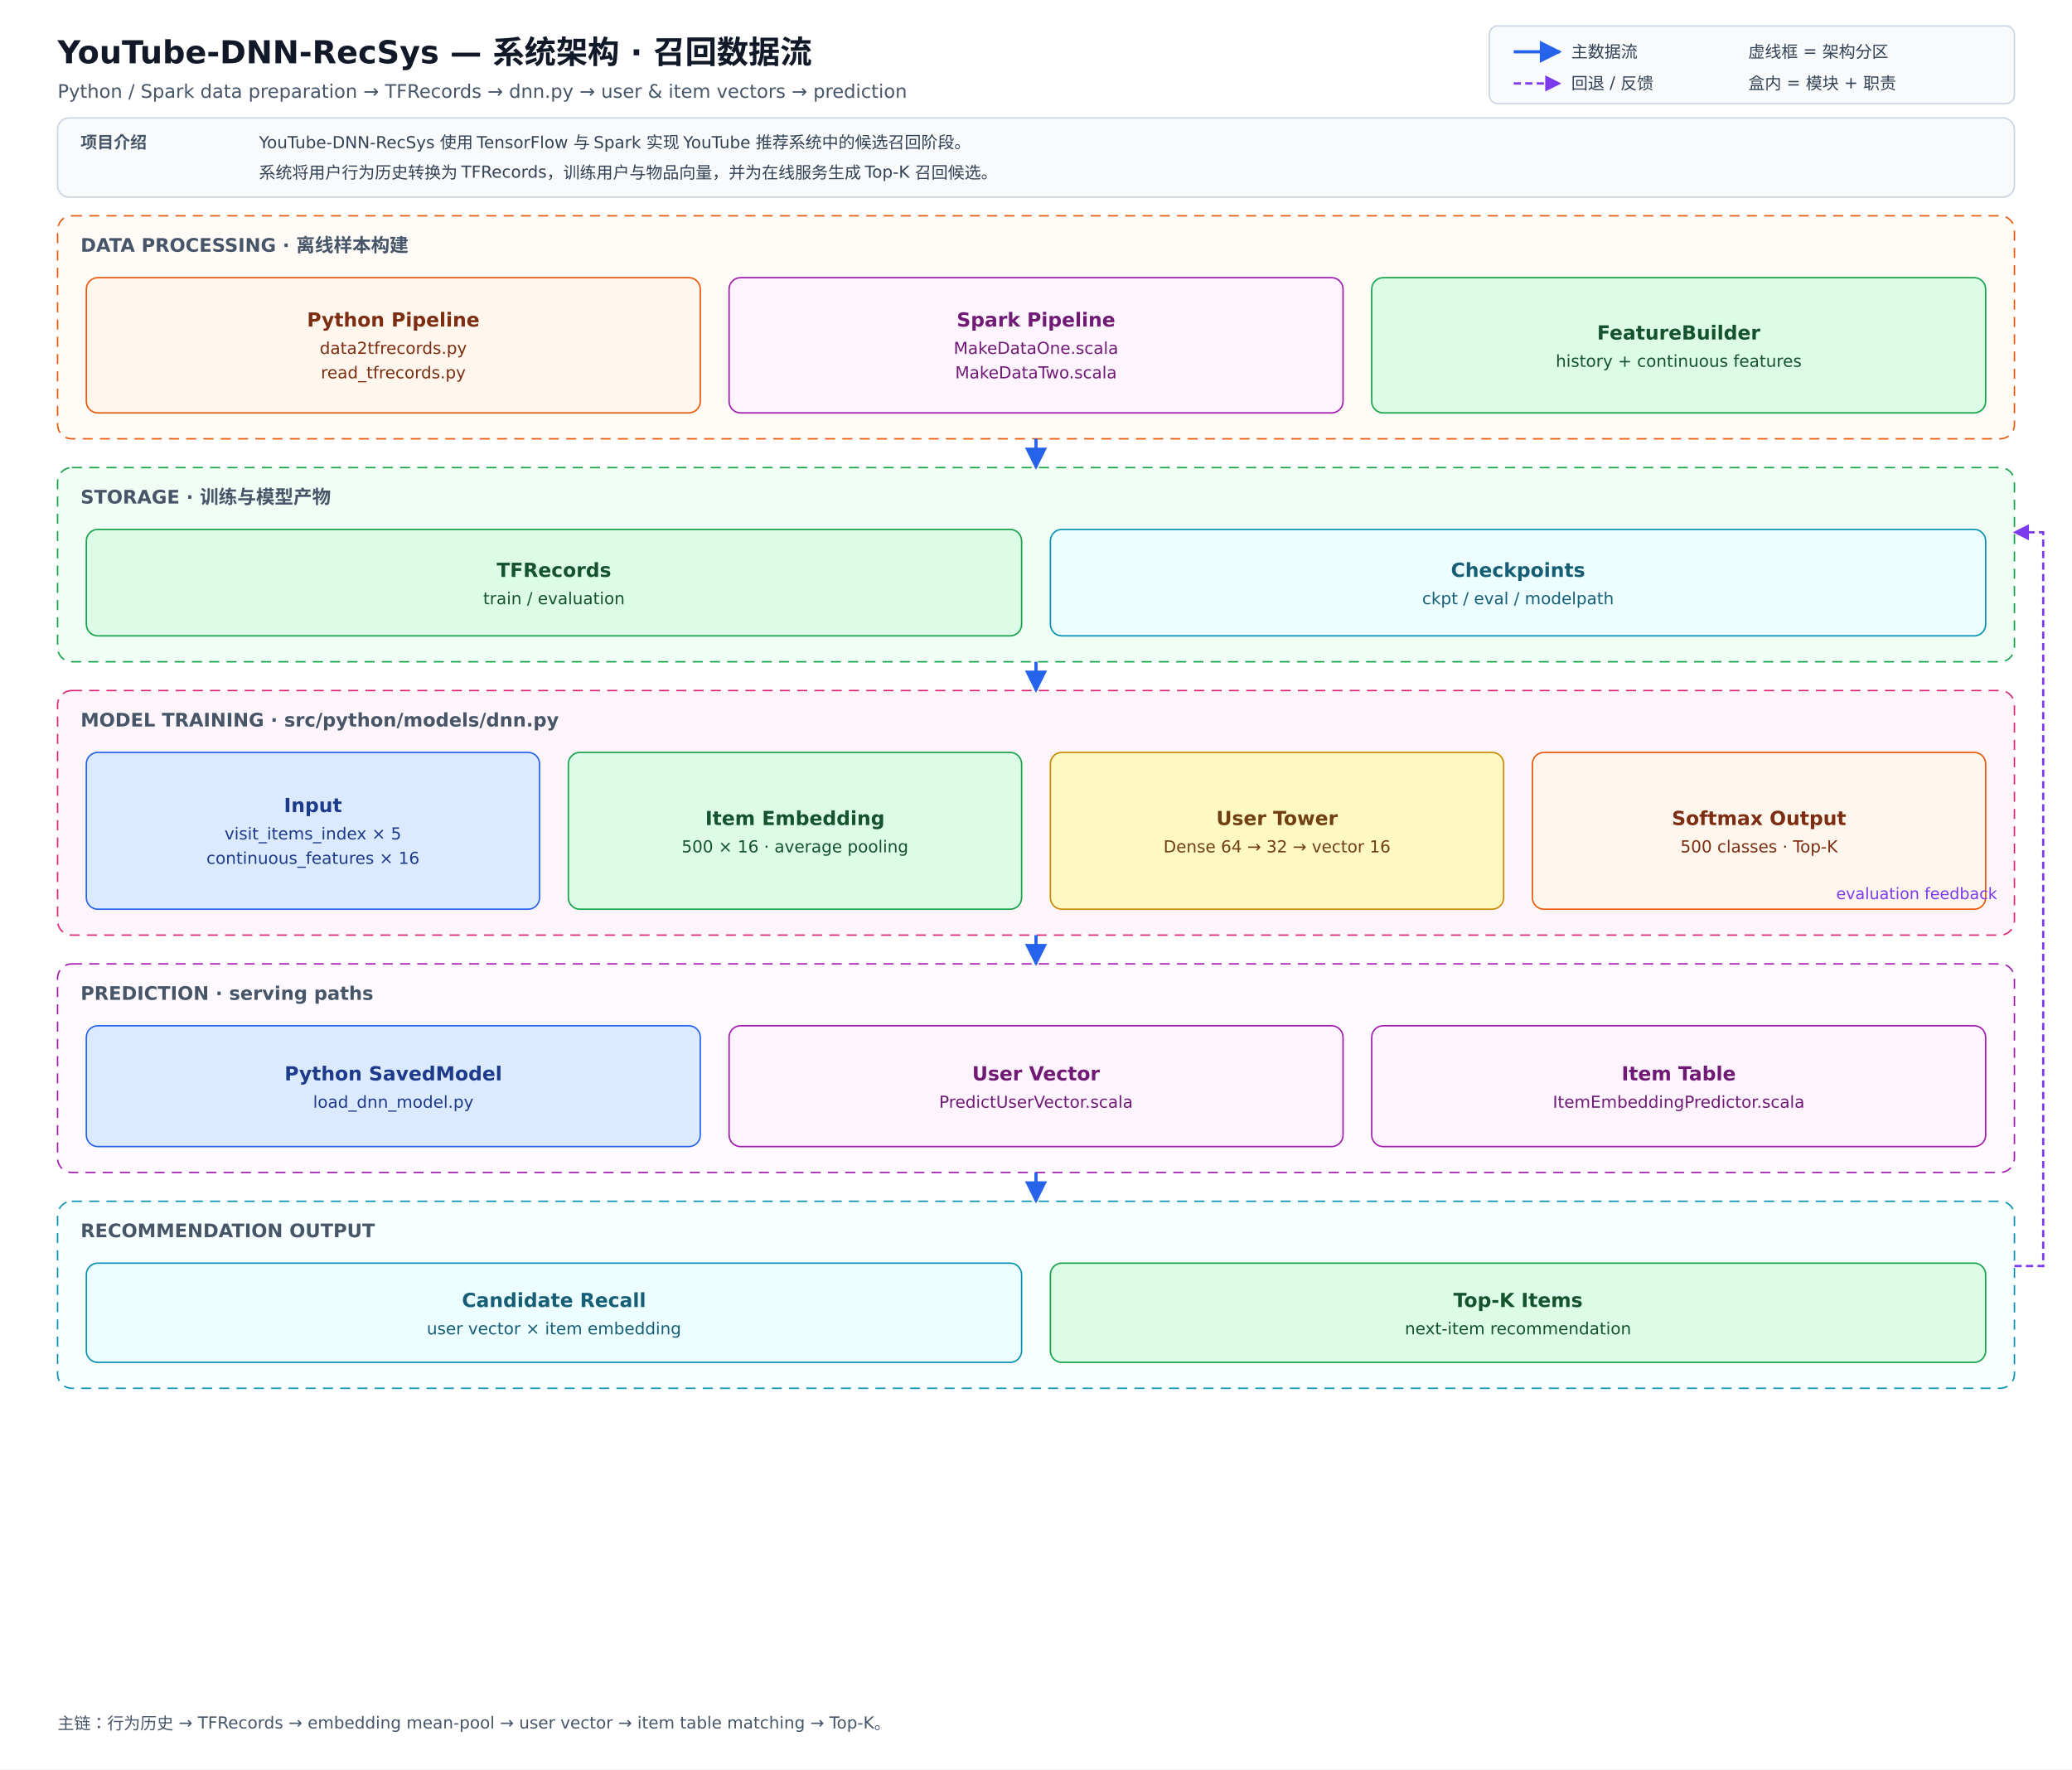
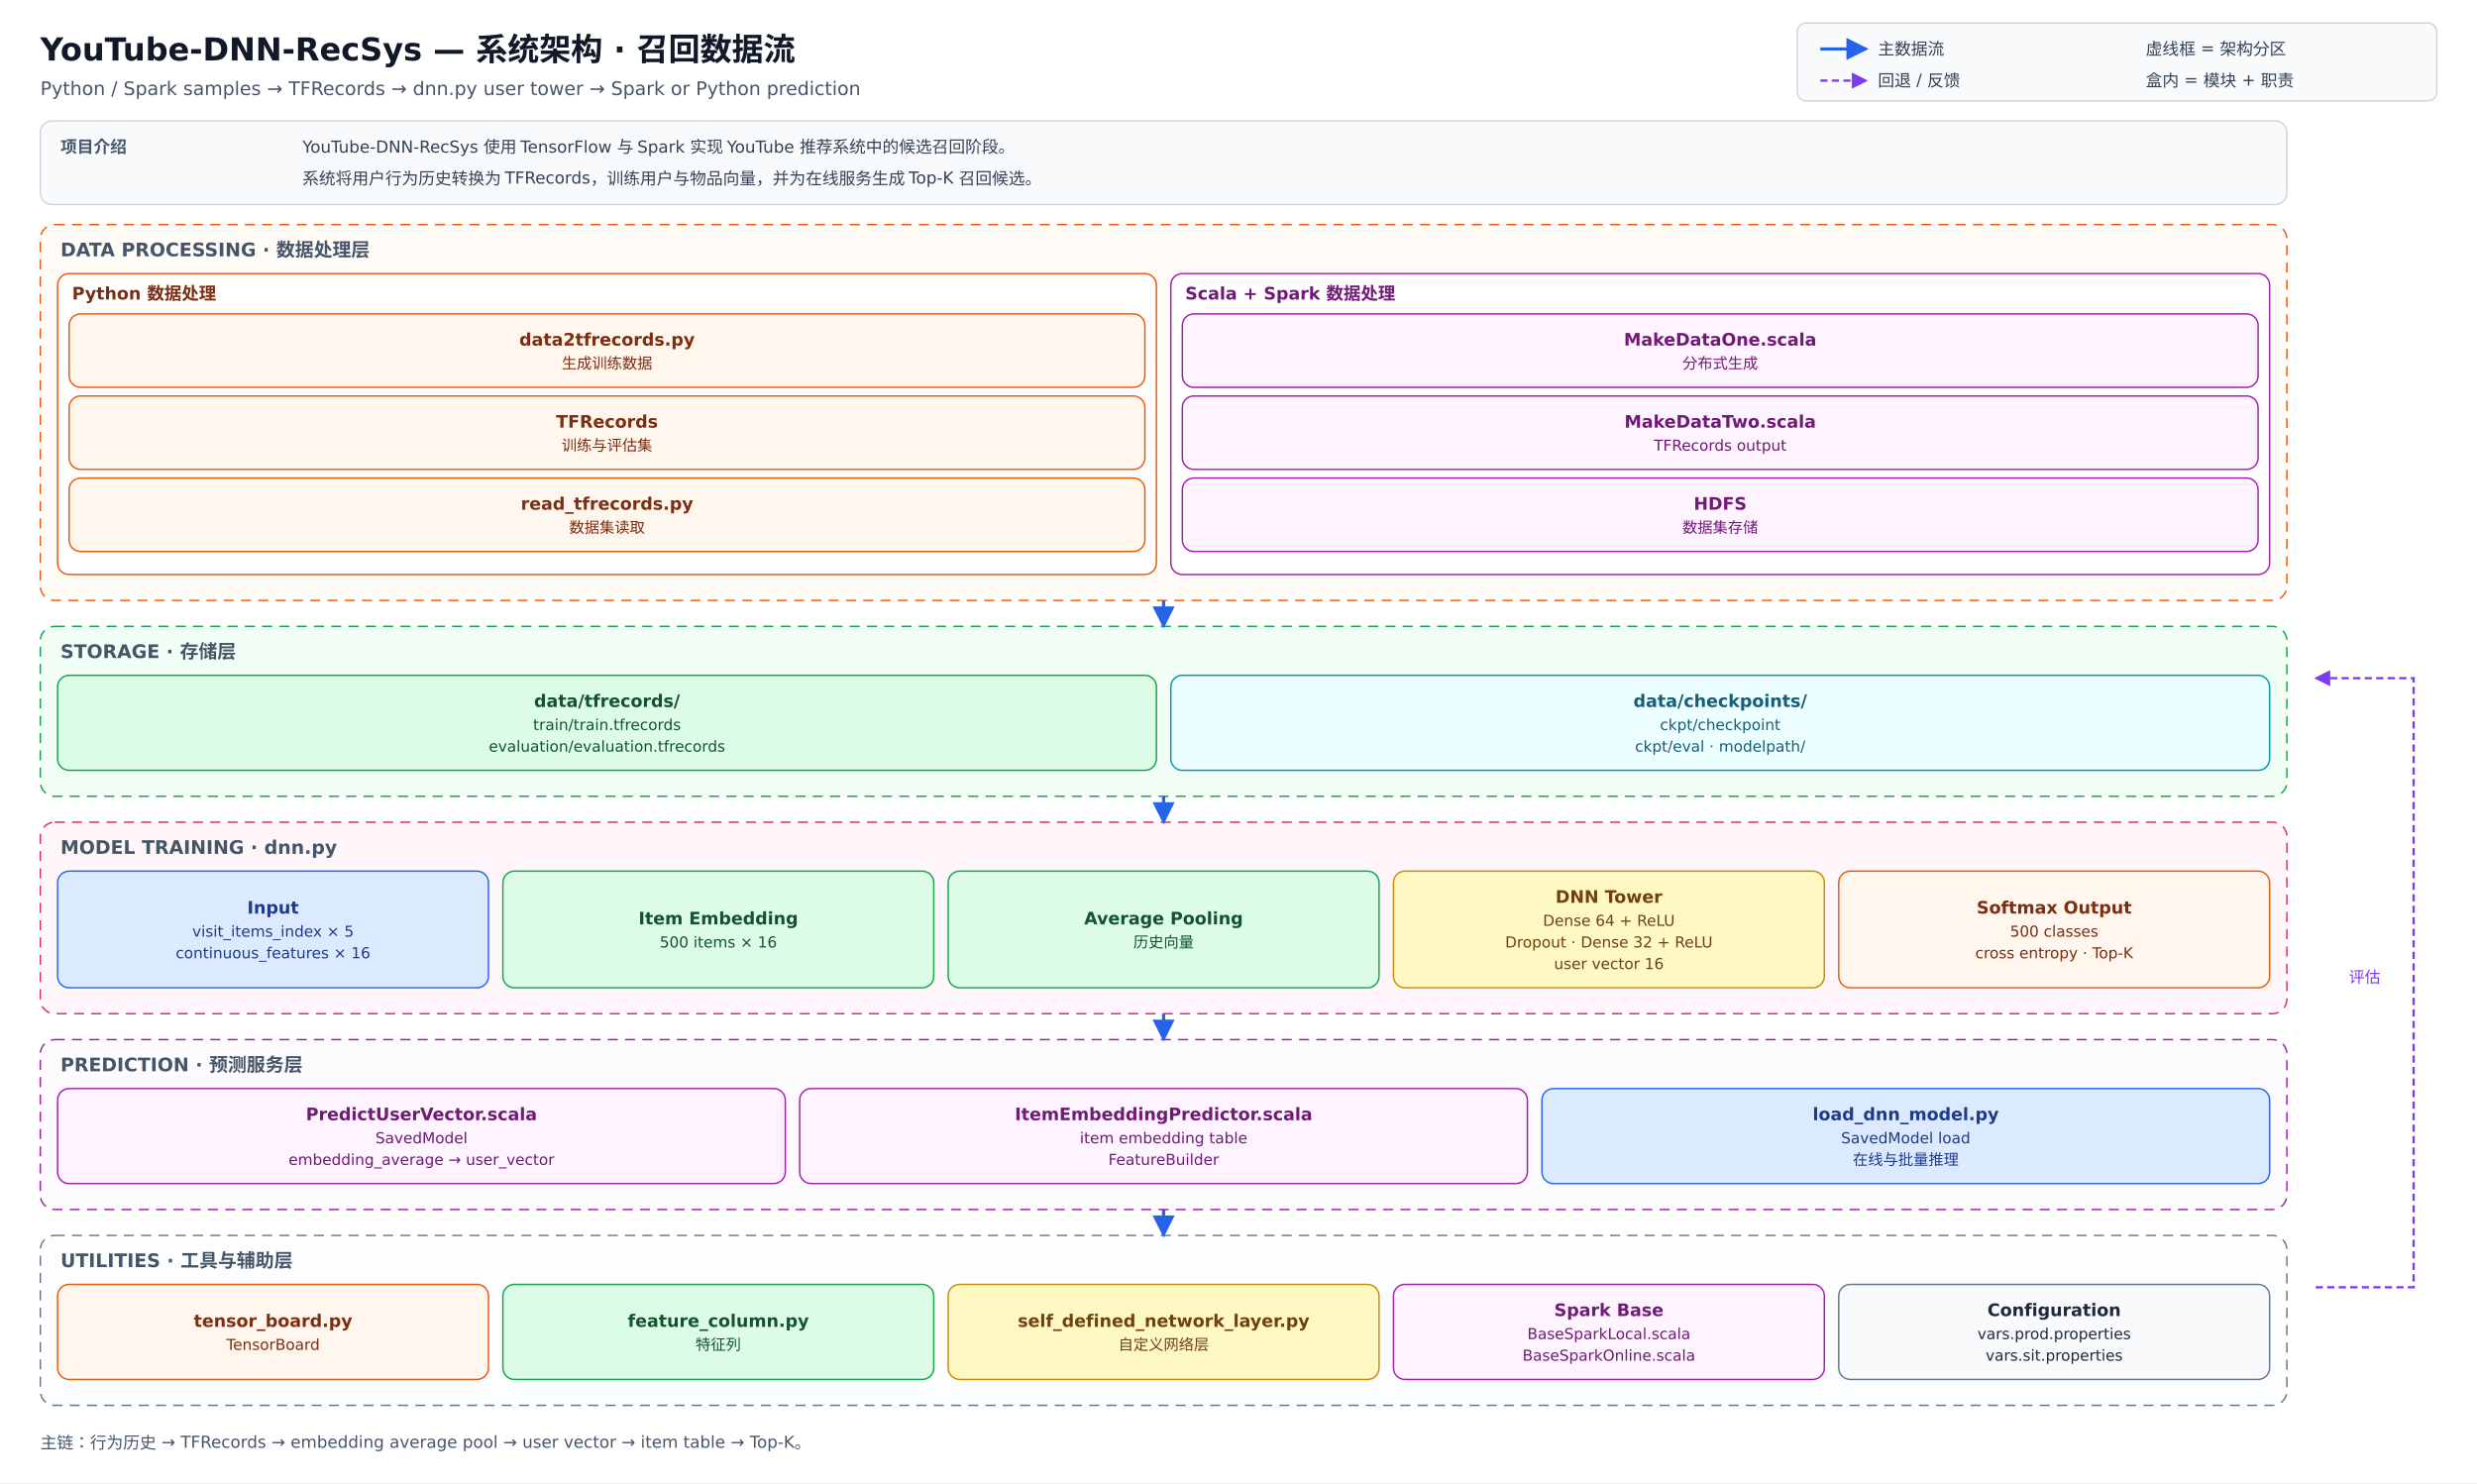
- <svg xmlns="http://www.w3.org/2000/svg" viewBox="0 0 1440 1230" font-family="WenQuanYi Micro Hei, DejaVu Sans, sans-serif">
+ <svg xmlns="http://www.w3.org/2000/svg" viewBox="0 0 1720 1030" font-family="WenQuanYi Micro Hei, DejaVu Sans, sans-serif">
  <defs>
    <marker id="arr" viewBox="0 0 10 10" refX="9" refY="5" markerWidth="7" markerHeight="7" orient="auto">
      <path d="M0,0 L10,5 L0,10 z" fill="#2563eb" />
    </marker>
    <marker id="arrP" viewBox="0 0 10 10" refX="9" refY="5" markerWidth="7" markerHeight="7" orient="auto">
      <path d="M0,0 L10,5 L0,10 z" fill="#7c3aed" />
    </marker>
  </defs>
-   <rect x="0" y="0" width="1440" height="1230" fill="#ffffff" />
-   <text x="40" y="44" font-size="22" fill="#111827" font-weight="700" text-anchor="start">YouTube-DNN-RecSys — 系统架构 · 召回数据流</text>
-   <text x="40" y="68" font-size="13" fill="#475569" font-weight="400" text-anchor="start">Python / Spark data preparation → TFRecords → dnn.py → user &amp; item vectors → prediction</text>
-   <rect x="1035" y="18" width="365" height="54" rx="6" fill="#f8fafc" stroke="#cbd5e1" />
-   <line x1="1052" y1="36" x2="1084" y2="36" stroke="#2563eb" stroke-width="2.2" marker-end="url(#arr)" />
-   <text x="1092" y="40" font-size="11.5" fill="#334155" font-weight="400" text-anchor="start">主数据流</text>
-   <line x1="1052" y1="58" x2="1084" y2="58" stroke="#7c3aed" stroke-width="1.6" stroke-dasharray="5,3" marker-end="url(#arrP)" />
-   <text x="1092" y="62" font-size="11.5" fill="#334155" font-weight="400" text-anchor="start">回退 / 反馈</text>
-   <text x="1215" y="40" font-size="11.5" fill="#334155" font-weight="400" text-anchor="start">虚线框 = 架构分区</text>
-   <text x="1215" y="62" font-size="11.5" fill="#334155" font-weight="400" text-anchor="start">盒内 = 模块 + 职责</text>
-   <rect x="40" y="82" width="1360" height="55" rx="8" fill="#f8fafc" stroke="#cbd5e1" />
-   <text x="56" y="103" font-size="11.5" fill="#475569" font-weight="700" text-anchor="start">项目介绍</text>
-   <text x="180" y="103" font-size="11.5" fill="#334155" font-weight="400" text-anchor="start">YouTube-DNN-RecSys 使用 TensorFlow 与 Spark 实现 YouTube 推荐系统中的候选召回阶段。</text>
-   <text x="180" y="124" font-size="11.5" fill="#334155" font-weight="400" text-anchor="start">系统将用户行为历史转换为 TFRecords，训练用户与物品向量，并为在线服务生成 Top-K 召回候选。</text>
-   <rect x="40" y="150" width="1360" height="155" rx="10" fill="#fff7ed" fill-opacity="0.42" stroke="#ea580c" stroke-dasharray="7,5" />
-   <text x="56" y="175" font-size="13" fill="#475569" font-weight="700" text-anchor="start">DATA PROCESSING · 离线样本构建</text>
-   <rect x="60.0" y="193" width="426.7" height="94" rx="8" fill="#fff7ed" stroke="#ea580c" />
-   <text x="273.333" y="227.0" font-size="13.5" fill="#7c2d12" font-weight="700" text-anchor="middle">Python Pipeline</text>
-   <text x="273.333" y="246.0" font-size="11.5" fill="#7c2d12" font-weight="400" text-anchor="middle">data2tfrecords.py</text>
-   <text x="273.333" y="263.0" font-size="11.5" fill="#7c2d12" font-weight="400" text-anchor="middle">read_tfrecords.py</text>
-   <rect x="506.7" y="193" width="426.7" height="94" rx="8" fill="#fdf4ff" stroke="#a21caf" />
-   <text x="720.0" y="227.0" font-size="13.5" fill="#701a75" font-weight="700" text-anchor="middle">Spark Pipeline</text>
-   <text x="720.0" y="246.0" font-size="11.5" fill="#701a75" font-weight="400" text-anchor="middle">MakeDataOne.scala</text>
-   <text x="720.0" y="263.0" font-size="11.5" fill="#701a75" font-weight="400" text-anchor="middle">MakeDataTwo.scala</text>
-   <rect x="953.3" y="193" width="426.7" height="94" rx="8" fill="#dcfce7" stroke="#16a34a" />
-   <text x="1166.667" y="236.0" font-size="13.5" fill="#14532d" font-weight="700" text-anchor="middle">FeatureBuilder</text>
-   <text x="1166.667" y="255.0" font-size="11.5" fill="#14532d" font-weight="400" text-anchor="middle">history + continuous features</text>
-   <rect x="40" y="325" width="1360" height="135" rx="10" fill="#dcfce7" fill-opacity="0.42" stroke="#16a34a" stroke-dasharray="7,5" />
-   <text x="56" y="350" font-size="13" fill="#475569" font-weight="700" text-anchor="start">STORAGE · 训练与模型产物</text>
-   <rect x="60.0" y="368" width="650.0" height="74" rx="8" fill="#dcfce7" stroke="#16a34a" />
-   <text x="385.0" y="401.0" font-size="13.5" fill="#14532d" font-weight="700" text-anchor="middle">TFRecords</text>
-   <text x="385.0" y="420.0" font-size="11.5" fill="#14532d" font-weight="400" text-anchor="middle">train / evaluation</text>
-   <rect x="730.0" y="368" width="650.0" height="74" rx="8" fill="#ecfeff" stroke="#0891b2" />
-   <text x="1055.0" y="401.0" font-size="13.5" fill="#155e75" font-weight="700" text-anchor="middle">Checkpoints</text>
-   <text x="1055.0" y="420.0" font-size="11.5" fill="#155e75" font-weight="400" text-anchor="middle">ckpt / eval / modelpath</text>
-   <rect x="40" y="480" width="1360" height="170" rx="10" fill="#fce7f3" fill-opacity="0.42" stroke="#db2777" stroke-dasharray="7,5" />
-   <text x="56" y="505" font-size="13" fill="#475569" font-weight="700" text-anchor="start">MODEL TRAINING · src/python/models/dnn.py</text>
-   <rect x="60.0" y="523" width="315.0" height="109" rx="8" fill="#dbeafe" stroke="#2563eb" />
-   <text x="217.5" y="564.5" font-size="13.5" fill="#1e3a8a" font-weight="700" text-anchor="middle">Input</text>
-   <text x="217.5" y="583.5" font-size="11.5" fill="#1e3a8a" font-weight="400" text-anchor="middle">visit_items_index × 5</text>
-   <text x="217.5" y="600.5" font-size="11.5" fill="#1e3a8a" font-weight="400" text-anchor="middle">continuous_features × 16</text>
-   <rect x="395.0" y="523" width="315.0" height="109" rx="8" fill="#dcfce7" stroke="#16a34a" />
-   <text x="552.5" y="573.5" font-size="13.5" fill="#14532d" font-weight="700" text-anchor="middle">Item Embedding</text>
-   <text x="552.5" y="592.5" font-size="11.5" fill="#14532d" font-weight="400" text-anchor="middle">500 × 16 · average pooling</text>
-   <rect x="730.0" y="523" width="315.0" height="109" rx="8" fill="#fef9c3" stroke="#ca8a04" />
-   <text x="887.5" y="573.5" font-size="13.5" fill="#713f12" font-weight="700" text-anchor="middle">User Tower</text>
-   <text x="887.5" y="592.5" font-size="11.5" fill="#713f12" font-weight="400" text-anchor="middle">Dense 64 → 32 → vector 16</text>
-   <rect x="1065.0" y="523" width="315.0" height="109" rx="8" fill="#fff7ed" stroke="#ea580c" />
-   <text x="1222.5" y="573.5" font-size="13.5" fill="#7c2d12" font-weight="700" text-anchor="middle">Softmax Output</text>
-   <text x="1222.5" y="592.5" font-size="11.5" fill="#7c2d12" font-weight="400" text-anchor="middle">500 classes · Top-K</text>
-   <rect x="40" y="670" width="1360" height="145" rx="10" fill="#fdf4ff" fill-opacity="0.42" stroke="#a21caf" stroke-dasharray="7,5" />
-   <text x="56" y="695" font-size="13" fill="#475569" font-weight="700" text-anchor="start">PREDICTION · serving paths</text>
-   <rect x="60.0" y="713" width="426.7" height="84" rx="8" fill="#dbeafe" stroke="#2563eb" />
-   <text x="273.333" y="751.0" font-size="13.5" fill="#1e3a8a" font-weight="700" text-anchor="middle">Python SavedModel</text>
-   <text x="273.333" y="770.0" font-size="11.5" fill="#1e3a8a" font-weight="400" text-anchor="middle">load_dnn_model.py</text>
-   <rect x="506.7" y="713" width="426.7" height="84" rx="8" fill="#fdf4ff" stroke="#a21caf" />
-   <text x="720.0" y="751.0" font-size="13.5" fill="#701a75" font-weight="700" text-anchor="middle">User Vector</text>
-   <text x="720.0" y="770.0" font-size="11.5" fill="#701a75" font-weight="400" text-anchor="middle">PredictUserVector.scala</text>
-   <rect x="953.3" y="713" width="426.7" height="84" rx="8" fill="#fdf4ff" stroke="#a21caf" />
-   <text x="1166.667" y="751.0" font-size="13.5" fill="#701a75" font-weight="700" text-anchor="middle">Item Table</text>
-   <text x="1166.667" y="770.0" font-size="11.5" fill="#701a75" font-weight="400" text-anchor="middle">ItemEmbeddingPredictor.scala</text>
-   <rect x="40" y="835" width="1360" height="130" rx="10" fill="#ecfeff" fill-opacity="0.42" stroke="#0891b2" stroke-dasharray="7,5" />
-   <text x="56" y="860" font-size="13" fill="#475569" font-weight="700" text-anchor="start">RECOMMENDATION OUTPUT</text>
-   <rect x="60.0" y="878" width="650.0" height="69" rx="8" fill="#ecfeff" stroke="#0891b2" />
-   <text x="385.0" y="908.5" font-size="13.5" fill="#155e75" font-weight="700" text-anchor="middle">Candidate Recall</text>
-   <text x="385.0" y="927.5" font-size="11.5" fill="#155e75" font-weight="400" text-anchor="middle">user vector × item embedding</text>
-   <rect x="730.0" y="878" width="650.0" height="69" rx="8" fill="#dcfce7" stroke="#16a34a" />
-   <text x="1055.0" y="908.5" font-size="13.5" fill="#14532d" font-weight="700" text-anchor="middle">Top-K Items</text>
-   <text x="1055.0" y="927.5" font-size="11.5" fill="#14532d" font-weight="400" text-anchor="middle">next-item recommendation</text>
-   <line x1="720" y1="305" x2="720" y2="325" stroke="#2563eb" stroke-width="2.2" marker-end="url(#arr)" />
-   <line x1="720" y1="460" x2="720" y2="480" stroke="#2563eb" stroke-width="2.2" marker-end="url(#arr)" />
-   <line x1="720" y1="650" x2="720" y2="670" stroke="#2563eb" stroke-width="2.2" marker-end="url(#arr)" />
-   <line x1="720" y1="815" x2="720" y2="835" stroke="#2563eb" stroke-width="2.2" marker-end="url(#arr)" />
-   <path d="M 1400,880 L 1420,880 L 1420,370 L 1400,370" fill="none" stroke="#7c3aed" stroke-width="1.6" stroke-dasharray="5,3" marker-end="url(#arrP)" />
-   <text x="1388" y="625.0" font-size="11" fill="#7c3aed" font-weight="400" text-anchor="end">evaluation feedback</text>
-   <text x="40" y="1202" font-size="11.5" fill="#475569" font-weight="400" text-anchor="start">主链：行为历史 → TFRecords → embedding mean-pool → user vector → item table matching → Top-K。</text>
+   <rect x="0" y="0" width="1720" height="1030" fill="#ffffff" />
+   <text x="28" y="42" font-size="22" fill="#111827" font-weight="700" text-anchor="start">YouTube-DNN-RecSys — 系统架构 · 召回数据流</text>
+   <text x="28" y="66" font-size="13" fill="#475569" font-weight="400" text-anchor="start">Python / Spark samples → TFRecords → dnn.py user tower → Spark or Python prediction</text>
+   <rect x="1248" y="16" width="444" height="54" rx="6" fill="#f8fafc" stroke="#cbd5e1" />
+   <line x1="1264" y1="34" x2="1296" y2="34" stroke="#2563eb" stroke-width="2.2" marker-end="url(#arr)" />
+   <text x="1304" y="38" font-size="11.5" fill="#334155" font-weight="400" text-anchor="start">主数据流</text>
+   <line x1="1264" y1="56" x2="1296" y2="56" stroke="#7c3aed" stroke-width="1.6" stroke-dasharray="5,3" marker-end="url(#arrP)" />
+   <text x="1304" y="60" font-size="11.5" fill="#334155" font-weight="400" text-anchor="start">回退 / 反馈</text>
+   <text x="1490" y="38" font-size="11.5" fill="#334155" font-weight="400" text-anchor="start">虚线框 = 架构分区</text>
+   <text x="1490" y="60" font-size="11.5" fill="#334155" font-weight="400" text-anchor="start">盒内 = 模块 + 职责</text>
+   <rect x="28" y="84" width="1560" height="58" rx="8" fill="#f8fafc" stroke="#cbd5e1" />
+   <text x="42" y="106" font-size="11.5" fill="#475569" font-weight="700" text-anchor="start">项目介绍</text>
+   <text x="210" y="106" font-size="11.5" fill="#334155" font-weight="400" text-anchor="start">YouTube-DNN-RecSys 使用 TensorFlow 与 Spark 实现 YouTube 推荐系统中的候选召回阶段。</text>
+   <text x="210" y="128" font-size="11.5" fill="#334155" font-weight="400" text-anchor="start">系统将用户行为历史转换为 TFRecords，训练用户与物品向量，并为在线服务生成 Top-K 召回候选。</text>
+   <rect x="28" y="156" width="1560" height="261" rx="10" fill="#fff7ed" fill-opacity="0.38" stroke="#ea580c" stroke-dasharray="7,5" />
+   <text x="42" y="178" font-size="13" fill="#475569" font-weight="700" text-anchor="start">DATA PROCESSING · 数据处理层</text>
+   <rect x="40.0" y="190.0" width="763.0" height="209.0" rx="8" fill="#ffffff" fill-opacity="0.94" stroke="#ea580c" />
+   <text x="50.0" y="208" font-size="12" fill="#7c2d12" font-weight="700" text-anchor="start">Python 数据处理</text>
+   <rect x="48.0" y="218.0" width="747.0" height="51.0" rx="8" fill="#fff7ed" stroke="#ea580c" />
+   <text x="421.5" y="240.0" font-size="12" fill="#7c2d12" font-weight="700" text-anchor="middle">data2tfrecords.py</text>
+   <text x="421.5" y="256.0" font-size="10.5" fill="#7c2d12" font-weight="400" text-anchor="middle">生成训练数据</text>
+   <rect x="48.0" y="275.0" width="747.0" height="51.0" rx="8" fill="#fff7ed" stroke="#ea580c" />
+   <text x="421.5" y="297.0" font-size="12" fill="#7c2d12" font-weight="700" text-anchor="middle">TFRecords</text>
+   <text x="421.5" y="313.0" font-size="10.5" fill="#7c2d12" font-weight="400" text-anchor="middle">训练与评估集</text>
+   <rect x="48.0" y="332.0" width="747.0" height="51.0" rx="8" fill="#fff7ed" stroke="#ea580c" />
+   <text x="421.5" y="354.0" font-size="12" fill="#7c2d12" font-weight="700" text-anchor="middle">read_tfrecords.py</text>
+   <text x="421.5" y="370.0" font-size="10.5" fill="#7c2d12" font-weight="400" text-anchor="middle">数据集读取</text>
+   <rect x="813.0" y="190.0" width="763.0" height="209.0" rx="8" fill="#ffffff" fill-opacity="0.94" stroke="#a21caf" />
+   <text x="823.0" y="208" font-size="12" fill="#701a75" font-weight="700" text-anchor="start">Scala + Spark 数据处理</text>
+   <rect x="821.0" y="218.0" width="747.0" height="51.0" rx="8" fill="#fdf4ff" stroke="#a21caf" />
+   <text x="1194.5" y="240.0" font-size="12" fill="#701a75" font-weight="700" text-anchor="middle">MakeDataOne.scala</text>
+   <text x="1194.5" y="256.0" font-size="10.5" fill="#701a75" font-weight="400" text-anchor="middle">分布式生成</text>
+   <rect x="821.0" y="275.0" width="747.0" height="51.0" rx="8" fill="#fdf4ff" stroke="#a21caf" />
+   <text x="1194.5" y="297.0" font-size="12" fill="#701a75" font-weight="700" text-anchor="middle">MakeDataTwo.scala</text>
+   <text x="1194.5" y="313.0" font-size="10.5" fill="#701a75" font-weight="400" text-anchor="middle">TFRecords output</text>
+   <rect x="821.0" y="332.0" width="747.0" height="51.0" rx="8" fill="#fdf4ff" stroke="#a21caf" />
+   <text x="1194.5" y="354.0" font-size="12" fill="#701a75" font-weight="700" text-anchor="middle">HDFS</text>
+   <text x="1194.5" y="370.0" font-size="10.5" fill="#701a75" font-weight="400" text-anchor="middle">数据集存储</text>
+   <rect x="28" y="435" width="1560" height="118" rx="10" fill="#dcfce7" fill-opacity="0.38" stroke="#16a34a" stroke-dasharray="7,5" />
+   <text x="42" y="457" font-size="13" fill="#475569" font-weight="700" text-anchor="start">STORAGE · 存储层</text>
+   <rect x="40.0" y="469.0" width="763.0" height="66.0" rx="8" fill="#dcfce7" stroke="#16a34a" />
+   <text x="421.5" y="491.0" font-size="12" fill="#14532d" font-weight="700" text-anchor="middle">data/tfrecords/</text>
+   <text x="421.5" y="507.0" font-size="10.5" fill="#14532d" font-weight="400" text-anchor="middle">train/train.tfrecords</text>
+   <text x="421.5" y="522.0" font-size="10.5" fill="#14532d" font-weight="400" text-anchor="middle">evaluation/evaluation.tfrecords</text>
+   <rect x="813.0" y="469.0" width="763.0" height="66.0" rx="8" fill="#ecfeff" stroke="#0891b2" />
+   <text x="1194.5" y="491.0" font-size="12" fill="#155e75" font-weight="700" text-anchor="middle">data/checkpoints/</text>
+   <text x="1194.5" y="507.0" font-size="10.5" fill="#155e75" font-weight="400" text-anchor="middle">ckpt/checkpoint</text>
+   <text x="1194.5" y="522.0" font-size="10.5" fill="#155e75" font-weight="400" text-anchor="middle">ckpt/eval · modelpath/</text>
+   <rect x="28" y="571" width="1560" height="133" rx="10" fill="#fce7f3" fill-opacity="0.38" stroke="#db2777" stroke-dasharray="7,5" />
+   <text x="42" y="593" font-size="13" fill="#475569" font-weight="700" text-anchor="start">MODEL TRAINING · dnn.py</text>
+   <rect x="40.0" y="605.0" width="299.2" height="81.0" rx="8" fill="#dbeafe" stroke="#2563eb" />
+   <text x="189.6" y="634.5" font-size="12" fill="#1e3a8a" font-weight="700" text-anchor="middle">Input</text>
+   <text x="189.6" y="650.5" font-size="10.5" fill="#1e3a8a" font-weight="400" text-anchor="middle">visit_items_index × 5</text>
+   <text x="189.6" y="665.5" font-size="10.5" fill="#1e3a8a" font-weight="400" text-anchor="middle">continuous_features × 16</text>
+   <rect x="349.2" y="605.0" width="299.2" height="81.0" rx="8" fill="#dcfce7" stroke="#16a34a" />
+   <text x="498.8" y="642.0" font-size="12" fill="#14532d" font-weight="700" text-anchor="middle">Item Embedding</text>
+   <text x="498.8" y="658.0" font-size="10.5" fill="#14532d" font-weight="400" text-anchor="middle">500 items × 16</text>
+   <rect x="658.4" y="605.0" width="299.2" height="81.0" rx="8" fill="#dcfce7" stroke="#16a34a" />
+   <text x="808.0" y="642.0" font-size="12" fill="#14532d" font-weight="700" text-anchor="middle">Average Pooling</text>
+   <text x="808.0" y="658.0" font-size="10.5" fill="#14532d" font-weight="400" text-anchor="middle">历史向量</text>
+   <rect x="967.6" y="605.0" width="299.2" height="81.0" rx="8" fill="#fef9c3" stroke="#ca8a04" />
+   <text x="1117.2" y="627.0" font-size="12" fill="#713f12" font-weight="700" text-anchor="middle">DNN Tower</text>
+   <text x="1117.2" y="643.0" font-size="10.5" fill="#713f12" font-weight="400" text-anchor="middle">Dense 64 + ReLU</text>
+   <text x="1117.2" y="658.0" font-size="10.5" fill="#713f12" font-weight="400" text-anchor="middle">Dropout · Dense 32 + ReLU</text>
+   <text x="1117.2" y="673.0" font-size="10.5" fill="#713f12" font-weight="400" text-anchor="middle">user vector 16</text>
+   <rect x="1276.8" y="605.0" width="299.2" height="81.0" rx="8" fill="#fff7ed" stroke="#ea580c" />
+   <text x="1426.4" y="634.5" font-size="12" fill="#7c2d12" font-weight="700" text-anchor="middle">Softmax Output</text>
+   <text x="1426.4" y="650.5" font-size="10.5" fill="#7c2d12" font-weight="400" text-anchor="middle">500 classes</text>
+   <text x="1426.4" y="665.5" font-size="10.5" fill="#7c2d12" font-weight="400" text-anchor="middle">cross entropy · Top-K</text>
+   <rect x="28" y="722" width="1560" height="118" rx="10" fill="#fdf4ff" fill-opacity="0.38" stroke="#a21caf" stroke-dasharray="7,5" />
+   <text x="42" y="744" font-size="13" fill="#475569" font-weight="700" text-anchor="start">PREDICTION · 预测服务层</text>
+   <rect x="40.0" y="756.0" width="505.3" height="66.0" rx="8" fill="#fdf4ff" stroke="#a21caf" />
+   <text x="292.667" y="778.0" font-size="12" fill="#701a75" font-weight="700" text-anchor="middle">PredictUserVector.scala</text>
+   <text x="292.667" y="794.0" font-size="10.5" fill="#701a75" font-weight="400" text-anchor="middle">SavedModel</text>
+   <text x="292.667" y="809.0" font-size="10.5" fill="#701a75" font-weight="400" text-anchor="middle">embedding_average → user_vector</text>
+   <rect x="555.3" y="756.0" width="505.3" height="66.0" rx="8" fill="#fdf4ff" stroke="#a21caf" />
+   <text x="808" y="778.0" font-size="12" fill="#701a75" font-weight="700" text-anchor="middle">ItemEmbeddingPredictor.scala</text>
+   <text x="808" y="794.0" font-size="10.5" fill="#701a75" font-weight="400" text-anchor="middle">item embedding table</text>
+   <text x="808" y="809.0" font-size="10.5" fill="#701a75" font-weight="400" text-anchor="middle">FeatureBuilder</text>
+   <rect x="1070.7" y="756.0" width="505.3" height="66.0" rx="8" fill="#dbeafe" stroke="#2563eb" />
+   <text x="1323.333" y="778.0" font-size="12" fill="#1e3a8a" font-weight="700" text-anchor="middle">load_dnn_model.py</text>
+   <text x="1323.333" y="794.0" font-size="10.5" fill="#1e3a8a" font-weight="400" text-anchor="middle">SavedModel load</text>
+   <text x="1323.333" y="809.0" font-size="10.5" fill="#1e3a8a" font-weight="400" text-anchor="middle">在线与批量推理</text>
+   <rect x="28" y="858" width="1560" height="118" rx="10" fill="#f8fafc" fill-opacity="0.38" stroke="#64748b" stroke-dasharray="7,5" />
+   <text x="42" y="880" font-size="13" fill="#475569" font-weight="700" text-anchor="start">UTILITIES · 工具与辅助层</text>
+   <rect x="40.0" y="892.0" width="299.2" height="66.0" rx="8" fill="#fff7ed" stroke="#ea580c" />
+   <text x="189.6" y="921.5" font-size="12" fill="#7c2d12" font-weight="700" text-anchor="middle">tensor_board.py</text>
+   <text x="189.6" y="937.5" font-size="10.5" fill="#7c2d12" font-weight="400" text-anchor="middle">TensorBoard</text>
+   <rect x="349.2" y="892.0" width="299.2" height="66.0" rx="8" fill="#dcfce7" stroke="#16a34a" />
+   <text x="498.8" y="921.5" font-size="12" fill="#14532d" font-weight="700" text-anchor="middle">feature_column.py</text>
+   <text x="498.8" y="937.5" font-size="10.5" fill="#14532d" font-weight="400" text-anchor="middle">特征列</text>
+   <rect x="658.4" y="892.0" width="299.2" height="66.0" rx="8" fill="#fef9c3" stroke="#ca8a04" />
+   <text x="808.0" y="921.5" font-size="12" fill="#713f12" font-weight="700" text-anchor="middle">self_defined_network_layer.py</text>
+   <text x="808.0" y="937.5" font-size="10.5" fill="#713f12" font-weight="400" text-anchor="middle">自定义网络层</text>
+   <rect x="967.6" y="892.0" width="299.2" height="66.0" rx="8" fill="#fdf4ff" stroke="#a21caf" />
+   <text x="1117.2" y="914.0" font-size="12" fill="#701a75" font-weight="700" text-anchor="middle">Spark Base</text>
+   <text x="1117.2" y="930.0" font-size="10.5" fill="#701a75" font-weight="400" text-anchor="middle">BaseSparkLocal.scala</text>
+   <text x="1117.2" y="945.0" font-size="10.5" fill="#701a75" font-weight="400" text-anchor="middle">BaseSparkOnline.scala</text>
+   <rect x="1276.8" y="892.0" width="299.2" height="66.0" rx="8" fill="#f8fafc" stroke="#64748b" />
+   <text x="1426.4" y="914.0" font-size="12" fill="#1e293b" font-weight="700" text-anchor="middle">Configuration</text>
+   <text x="1426.4" y="930.0" font-size="10.5" fill="#1e293b" font-weight="400" text-anchor="middle">vars.prod.properties</text>
+   <text x="1426.4" y="945.0" font-size="10.5" fill="#1e293b" font-weight="400" text-anchor="middle">vars.sit.properties</text>
+   <line x1="808.0" y1="417" x2="808.0" y2="435" stroke="#2563eb" stroke-width="2.2" marker-end="url(#arr)" />
+   <line x1="808.0" y1="553" x2="808.0" y2="571" stroke="#2563eb" stroke-width="2.2" marker-end="url(#arr)" />
+   <line x1="808.0" y1="704" x2="808.0" y2="722" stroke="#2563eb" stroke-width="2.2" marker-end="url(#arr)" />
+   <line x1="808.0" y1="840" x2="808.0" y2="858" stroke="#2563eb" stroke-width="2.2" marker-end="url(#arr)" />
+   <path d="M 1608,894 L 1676,894 L 1676,471 L 1608,471" fill="none" stroke="#7c3aed" stroke-width="1.6" stroke-dasharray="5,3" marker-end="url(#arrP)" />
+   <text x="1642" y="682.5" font-size="11" fill="#7c3aed" font-weight="400" text-anchor="middle">评估</text>
+   <text x="28" y="1006" font-size="11.5" fill="#475569" font-weight="400" text-anchor="start">主链：行为历史 → TFRecords → embedding average pool → user vector → item table → Top-K。</text>
</svg>
